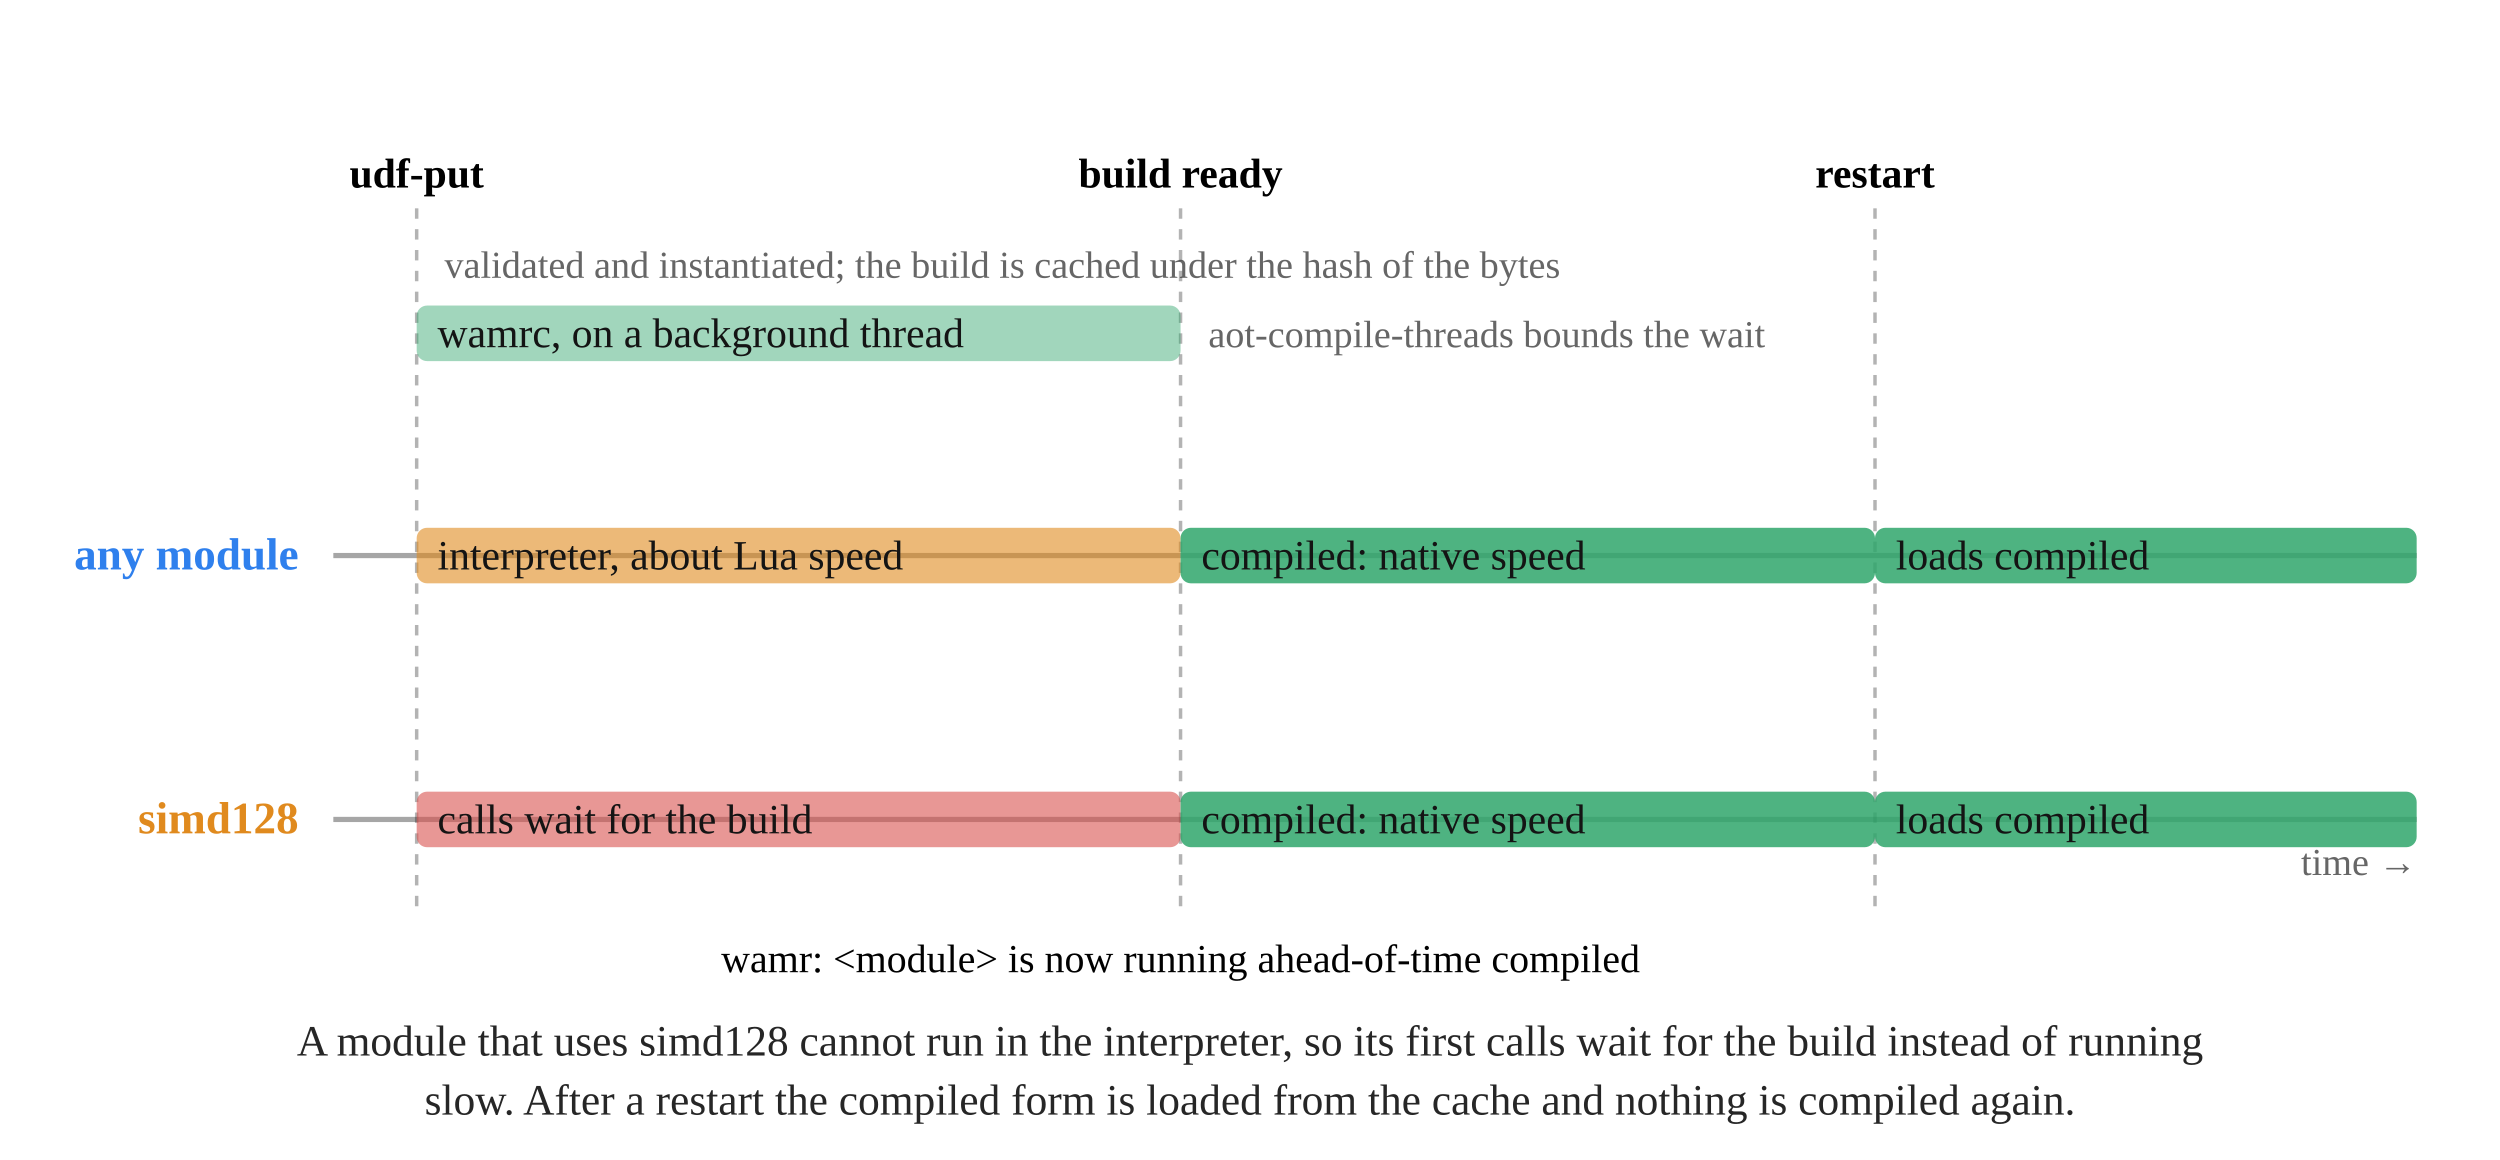
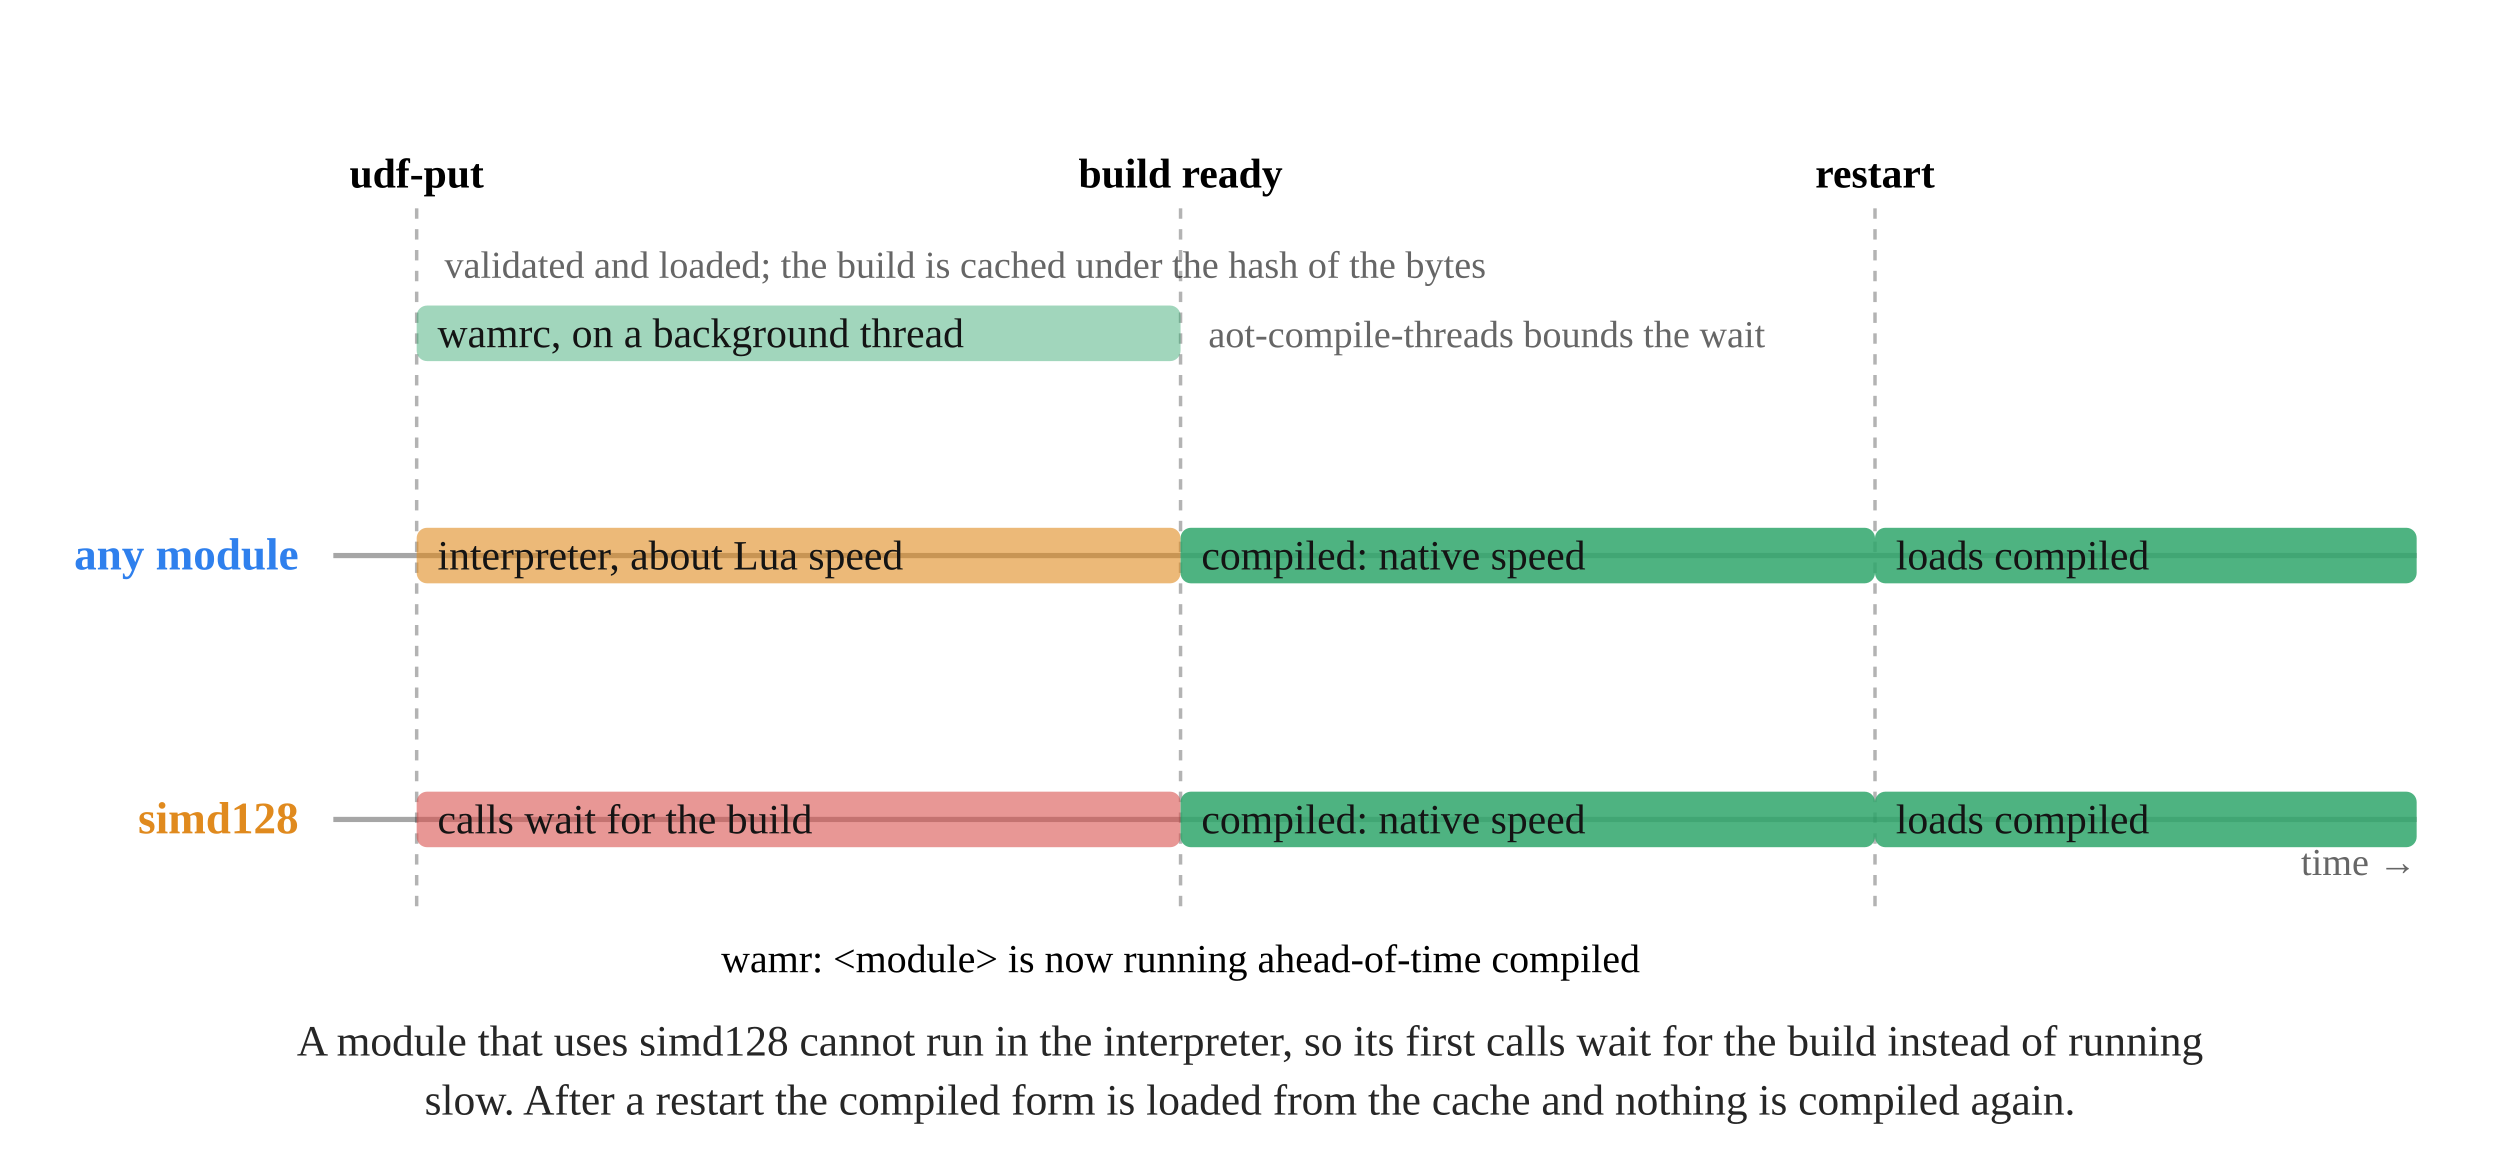
<svg xmlns="http://www.w3.org/2000/svg" viewBox="0 0 720 334" role="img" aria-label="A module runs in the interpreter until its ahead-of-time build is ready, and loads compiled after a restart" style="max-width:720px;width:100%;height:auto;display:block;margin:1.2em auto;font-family:inherit">
  <style>
.lane { stroke: currentColor; stroke-opacity: .35; stroke-width: 1.5; }
.lanelabel { font-size: 13px; font-weight: 600; fill: currentColor; }
.lbl { font-size: 12px; fill: currentColor; }
.lbl.b { font-weight: 600; }
.mono { font-family: var(--mono-font, ui-monospace, monospace); font-size: 11.5px; fill: currentColor; }
.box { fill: none; stroke: currentColor; stroke-opacity: .45; rx: 4; }
.box.good { stroke: #2fa66b; stroke-opacity: 1; stroke-width: 1.5; }
.box.bad { stroke: #d9534f; stroke-opacity: 1; stroke-width: 1.5; }
.ship { fill: none; stroke: currentColor; stroke-opacity: .7; stroke-width: 1.4; marker-end: url(#arrow); }
.ship.dashed { stroke-dasharray: 5 4; }
.cap { font-size: 12.5px; fill: currentColor; fill-opacity: .85; }
.time { font-size: 11px; fill: currentColor; fill-opacity: .6; }
.tick { stroke: currentColor; stroke-opacity: .3; stroke-dasharray: 3 3; }
.bar { rx: 3; }
.barlbl { font-size: 12px; fill: #141414; }
.region { fill: currentColor; fill-opacity: .04; stroke: currentColor; stroke-opacity: .3; stroke-dasharray: 4 3; rx: 6; }
.node { fill: none; stroke: currentColor; stroke-opacity: .55; stroke-width: 1.2; rx: 5; }
.node.good { stroke: #2fa66b; stroke-opacity: 1; stroke-width: 1.5; }
.node.bad { stroke: #d9534f; stroke-opacity: 1; stroke-width: 1.5; }
.cell { fill: currentColor; fill-opacity: .07; stroke: currentColor; stroke-opacity: .5; }
.ship.bad { stroke: #d9534f; stroke-opacity: 1; marker-end: url(#arrow-bad); }
.slice { fill: currentColor; fill-opacity: .25; }
</style>
  <defs>
    <marker id="arrow" viewBox="0 0 10 10" refX="9" refY="5" markerWidth="7" markerHeight="7" orient="auto-start-reverse">
      <path d="M0,0 L10,5 L0,10 Z" fill="currentColor" fill-opacity=".75" />
    </marker>
    <marker id="arrow-bad" viewBox="0 0 10 10" refX="9" refY="5" markerWidth="7" markerHeight="7" orient="auto-start-reverse">
      <path d="M0,0 L10,5 L0,10 Z" fill="#d9534f" />
    </marker>
  </defs>
  <line class="lane" x1="96" y1="160" x2="696" y2="160" />
  <text class="lanelabel" x="86" y="164" text-anchor="end" fill="#2f80ed" style="fill:#2f80ed">any module</text>
  <line class="lane" x1="96" y1="236" x2="696" y2="236" />
  <text class="lanelabel" x="86" y="240" text-anchor="end" fill="#e08a1e" style="fill:#e08a1e">simd128</text>
  <text class="time" x="696" y="252" text-anchor="end">time →</text>
  <line class="tick" x1="120" y1="60" x2="120" y2="262" />
  <text class="lbl b" x="120" y="54" text-anchor="middle">udf-put</text>
  <line class="tick" x1="340" y1="60" x2="340" y2="262" />
  <text class="lbl b" x="340" y="54" text-anchor="middle">build ready</text>
  <line class="tick" x1="540" y1="60" x2="540" y2="262" />
  <text class="lbl b" x="540" y="54" text-anchor="middle">restart</text>
-   <text class="time" x="128" y="80" text-anchor="start">validated and instantiated; the build is cached under the hash of the bytes</text>
+   <text class="time" x="128" y="80" text-anchor="start">validated and loaded; the build is cached under the hash of the bytes</text>
  <rect class="bar" x="120" y="88.0" width="220" height="16" fill="#2fa66b" fill-opacity="0.45" />
  <text class="barlbl" x="126" y="100">wamrc, on a background thread</text>
  <text class="time" x="348" y="100" text-anchor="start">aot-compile-threads bounds the wait</text>
  <rect class="bar" x="120" y="152.0" width="220" height="16" fill="#e08a1e" fill-opacity="0.6" />
  <text class="barlbl" x="126" y="164">interpreter, about Lua speed</text>
  <rect class="bar" x="340" y="152.0" width="200" height="16" fill="#2fa66b" fill-opacity="0.85" />
  <text class="barlbl" x="346" y="164">compiled: native speed</text>
  <rect class="bar" x="540" y="152.0" width="156" height="16" fill="#2fa66b" fill-opacity="0.85" />
  <text class="barlbl" x="546" y="164">loads compiled</text>
  <rect class="bar" x="120" y="228.0" width="220" height="16" fill="#d9534f" fill-opacity="0.6" />
  <text class="barlbl" x="126" y="240">calls wait for the build</text>
  <rect class="bar" x="340" y="228.0" width="200" height="16" fill="#2fa66b" fill-opacity="0.85" />
  <text class="barlbl" x="346" y="240">compiled: native speed</text>
  <rect class="bar" x="540" y="228.0" width="156" height="16" fill="#2fa66b" fill-opacity="0.85" />
  <text class="barlbl" x="546" y="240">loads compiled</text>
  <text class="mono" x="340" y="280" text-anchor="middle">wamr: &lt;module&gt; is now running ahead-of-time compiled</text>
  <text class="cap" x="360.0" y="304" text-anchor="middle">A module that uses simd128 cannot run in the interpreter, so its first calls wait for the build instead of running</text>
  <text class="cap" x="360.0" y="321" text-anchor="middle">slow. After a restart the compiled form is loaded from the cache and nothing is compiled again.</text>
</svg>
